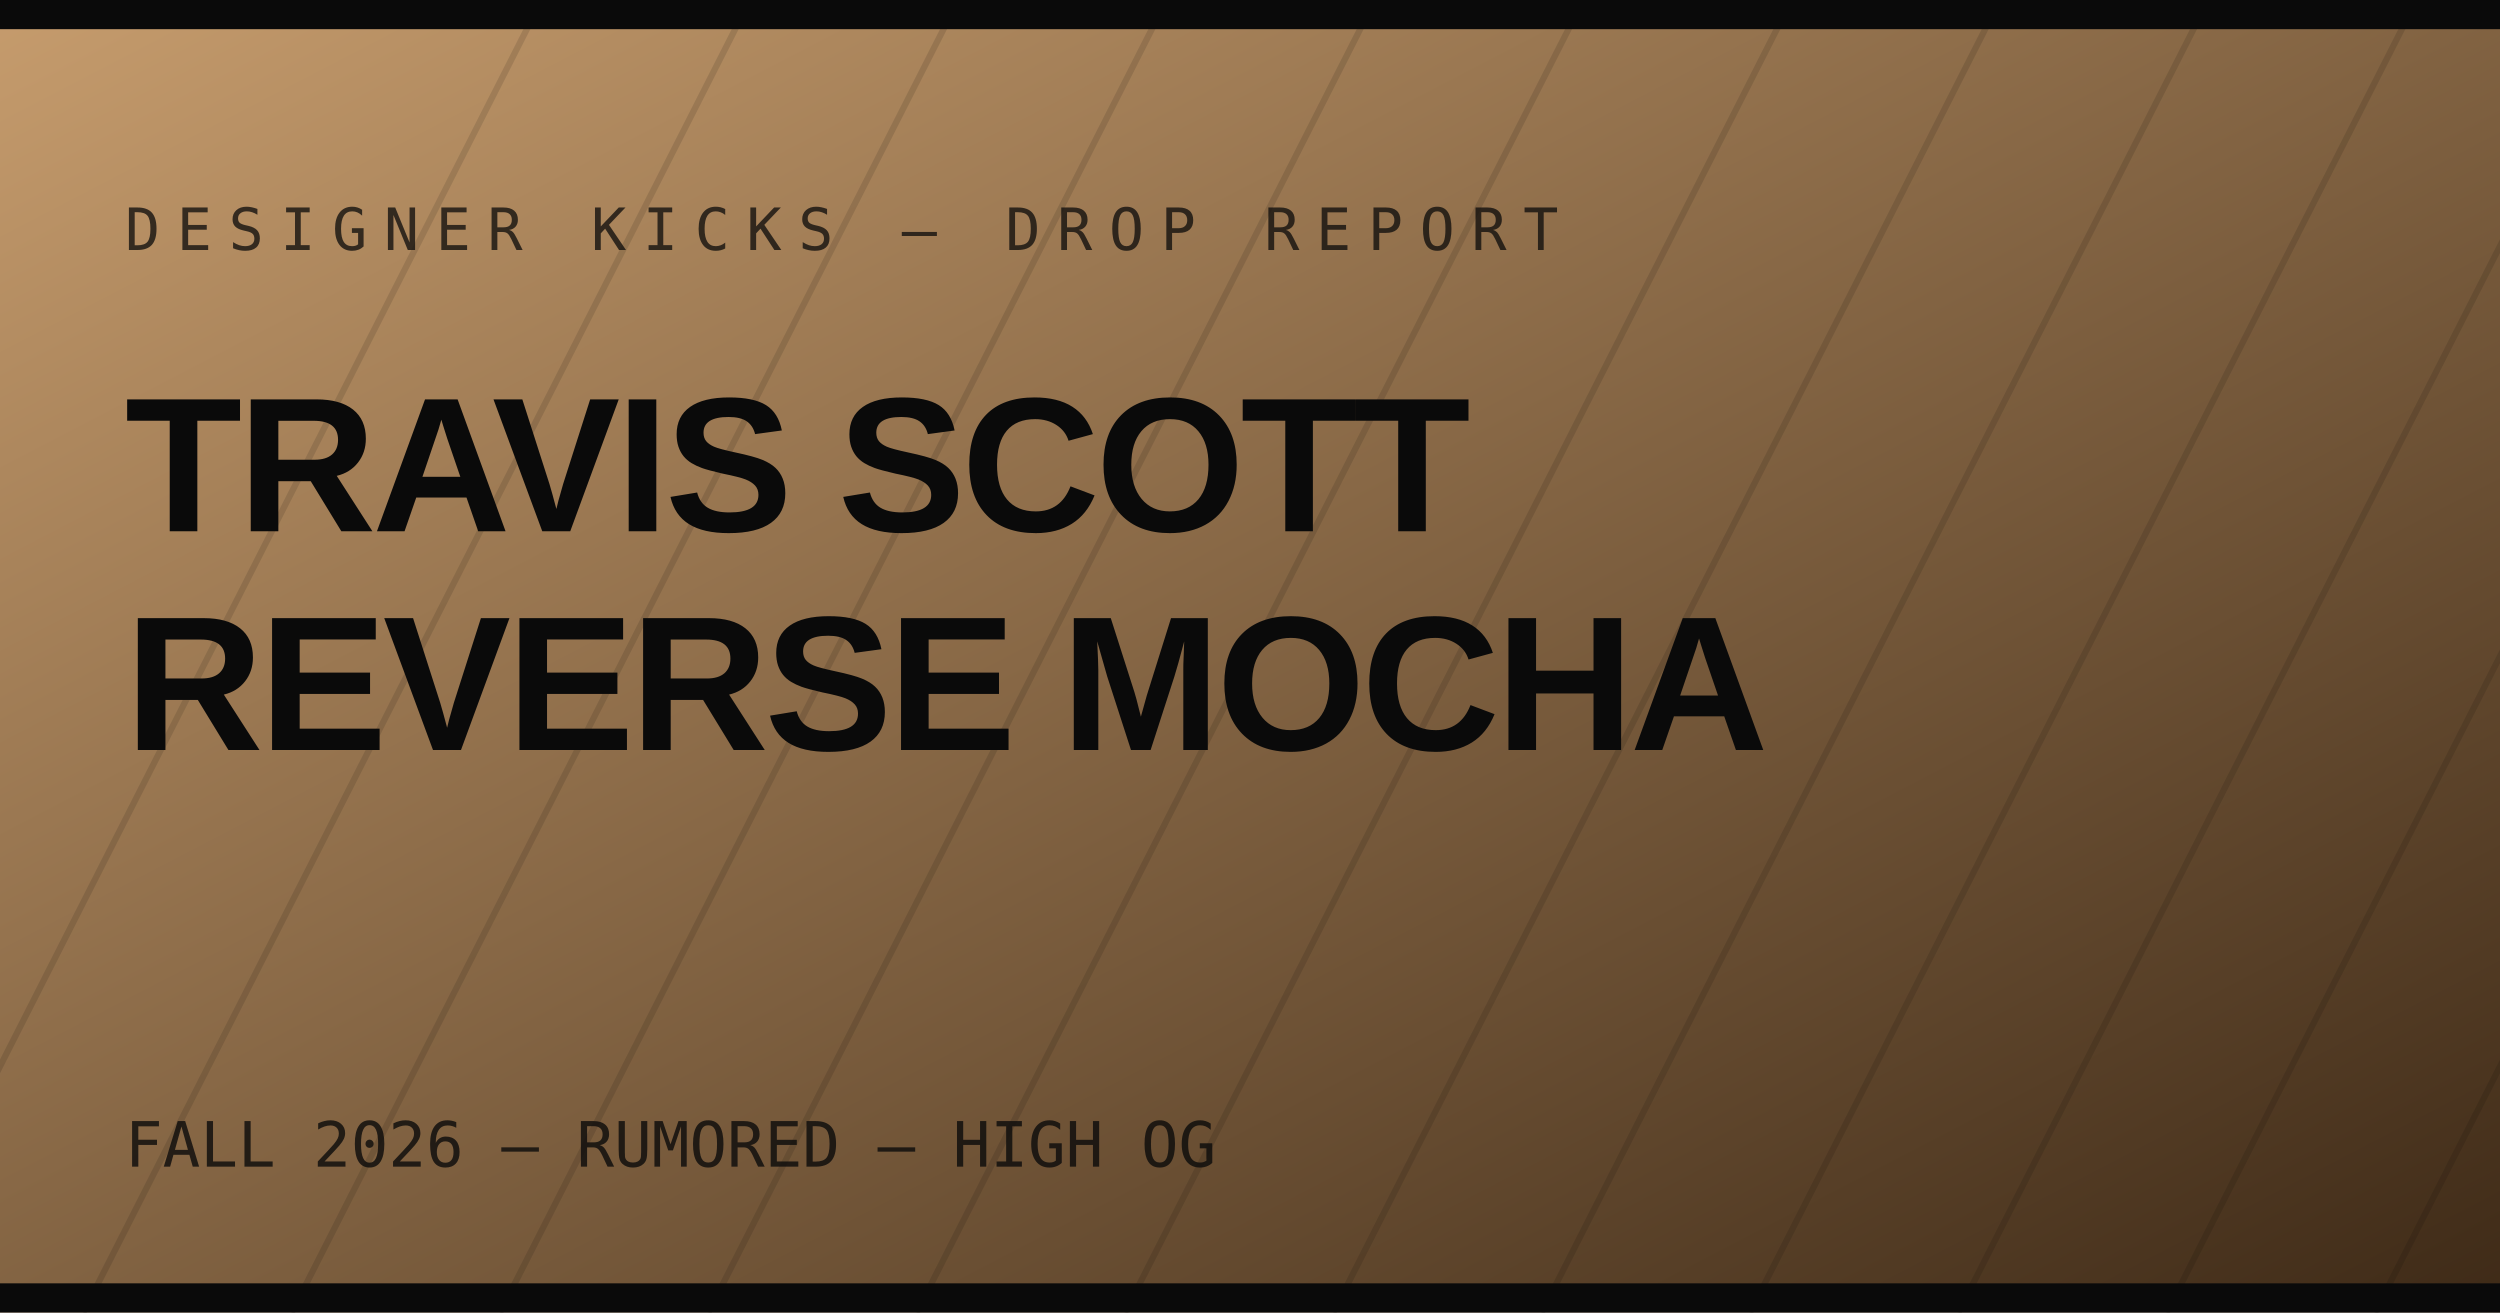
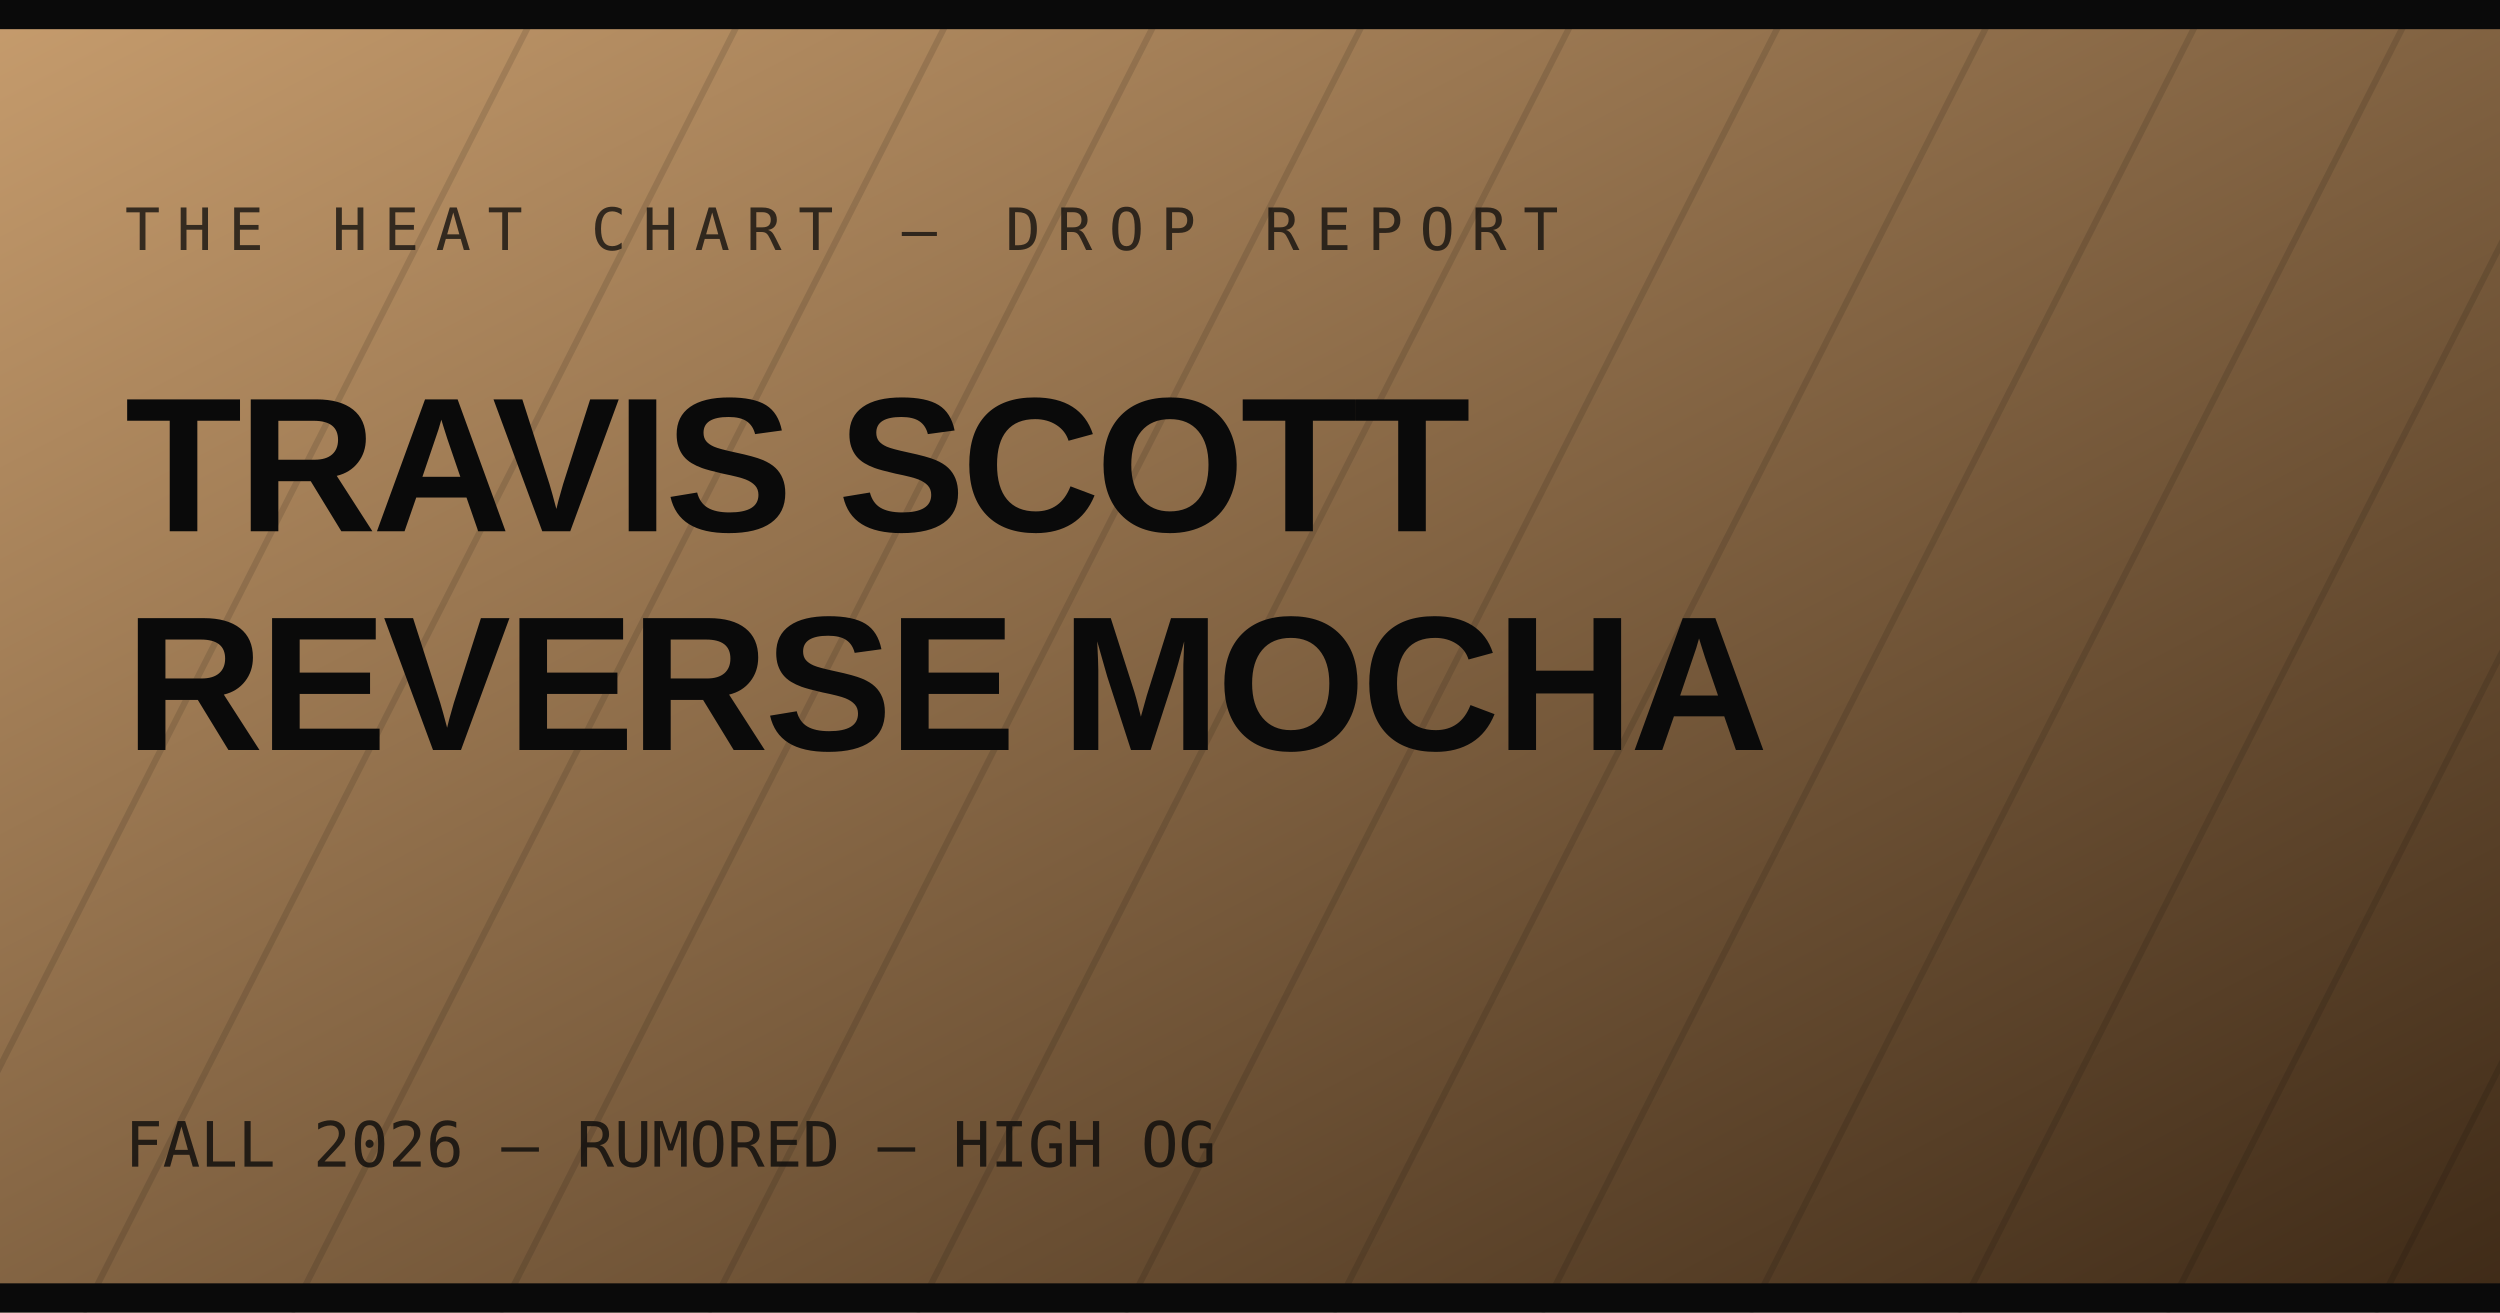
<svg xmlns="http://www.w3.org/2000/svg" viewBox="0 0 1200 630">
  <defs>
    <linearGradient id="bg" x1="0" y1="0" x2="1" y2="1">
      <stop offset="0" stop-color="#c69c6d" />
      <stop offset="1" stop-color="#3e2a17" />
    </linearGradient>
  </defs>
  <rect width="1200" height="630" fill="url(#bg)" />
  <g opacity="0.12" fill="none" stroke="#000" stroke-width="3">
    <line x1="-60" y1="630" x2="260" y2="0" />
    <line x1="40" y1="630" x2="360" y2="0" />
    <line x1="140" y1="630" x2="460" y2="0" />
    <line x1="240" y1="630" x2="560" y2="0" />
    <line x1="340" y1="630" x2="660" y2="0" />
    <line x1="440" y1="630" x2="760" y2="0" />
    <line x1="540" y1="630" x2="860" y2="0" />
    <line x1="640" y1="630" x2="960" y2="0" />
    <line x1="740" y1="630" x2="1060" y2="0" />
    <line x1="840" y1="630" x2="1160" y2="0" />
    <line x1="940" y1="630" x2="1260" y2="0" />
    <line x1="1040" y1="630" x2="1360" y2="0" />
    <line x1="1140" y1="630" x2="1460" y2="0" />
    <line x1="1240" y1="630" x2="1560" y2="0" />
  </g>
  <rect x="0" y="0" width="1200" height="14" fill="#0a0a0a" />
  <rect x="0" y="616" width="1200" height="14" fill="#0a0a0a" />
-   <text x="60" y="120" font-family="monospace" font-size="28" letter-spacing="8" fill="#0a0a0a" opacity="0.75">DESIGNER KICKS — DROP REPORT</text>
+   <text x="60" y="120" font-family="monospace" font-size="28" letter-spacing="8" fill="#0a0a0a" opacity="0.75">THE HEAT CHART — DROP REPORT</text>
  <text x="60" y="255" font-family="Arial Black, Arial, sans-serif" font-size="92" font-weight="900" fill="#0a0a0a" letter-spacing="-2">TRAVIS SCOTT</text>
  <text x="60" y="360" font-family="Arial Black, Arial, sans-serif" font-size="92" font-weight="900" fill="#0a0a0a" letter-spacing="-2">REVERSE MOCHA</text>
  <text x="60" y="560" font-family="monospace" font-size="30" fill="#0a0a0a" opacity="0.8">FALL 2026 — RUMORED — HIGH OG</text>
</svg>
